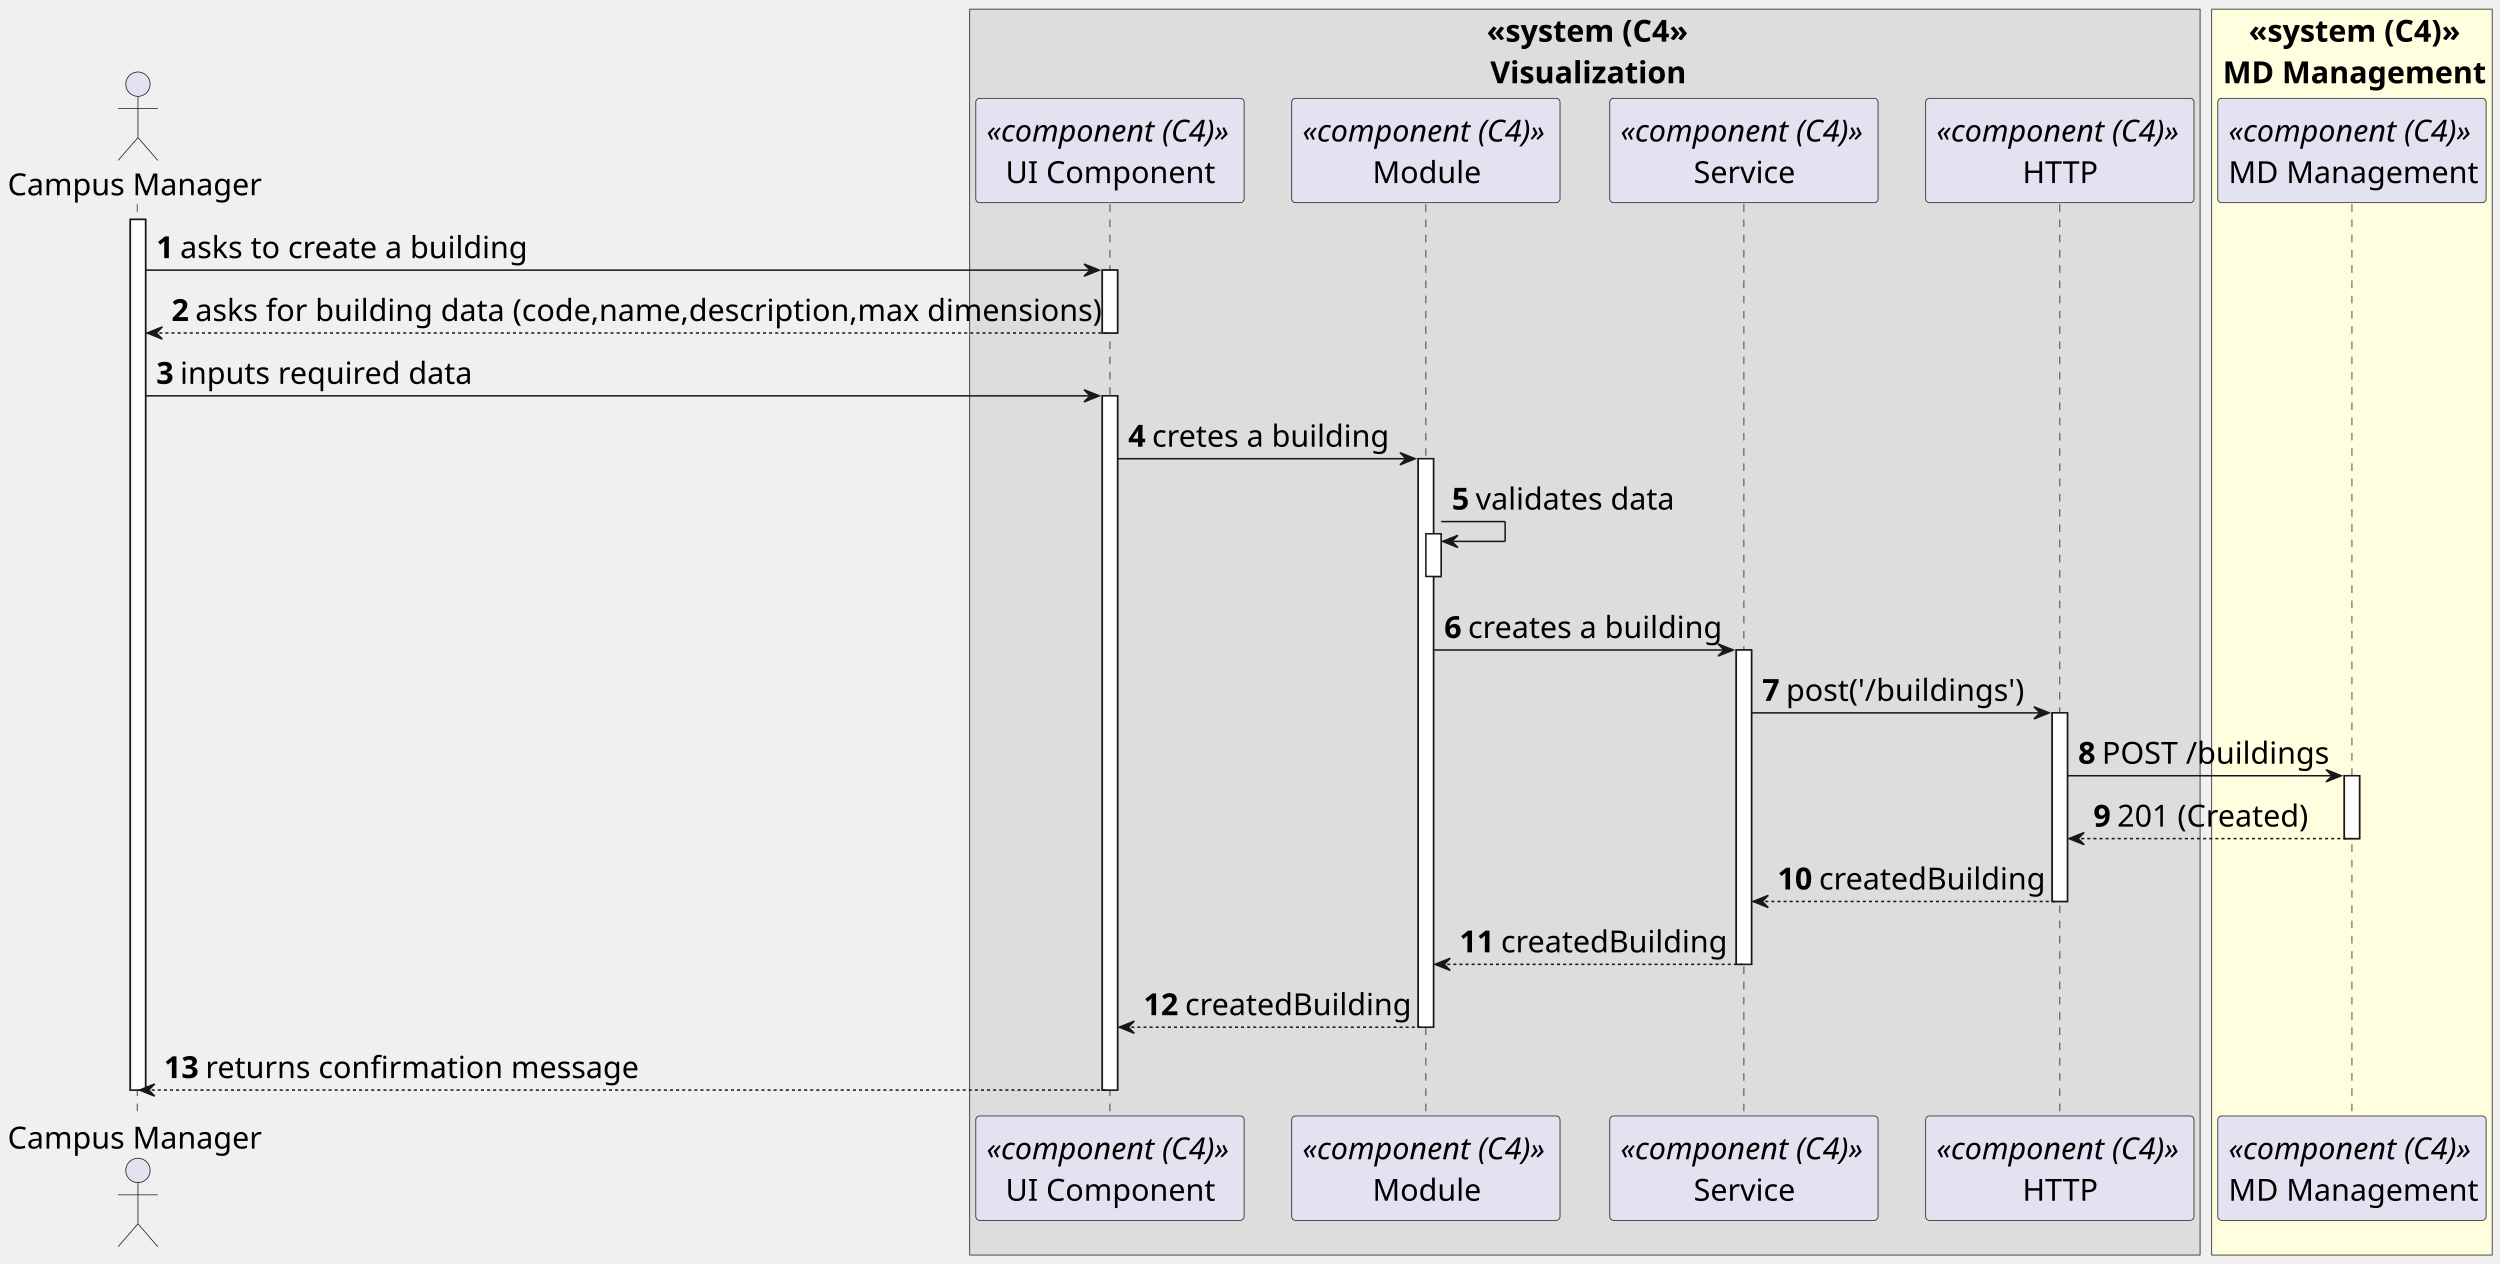
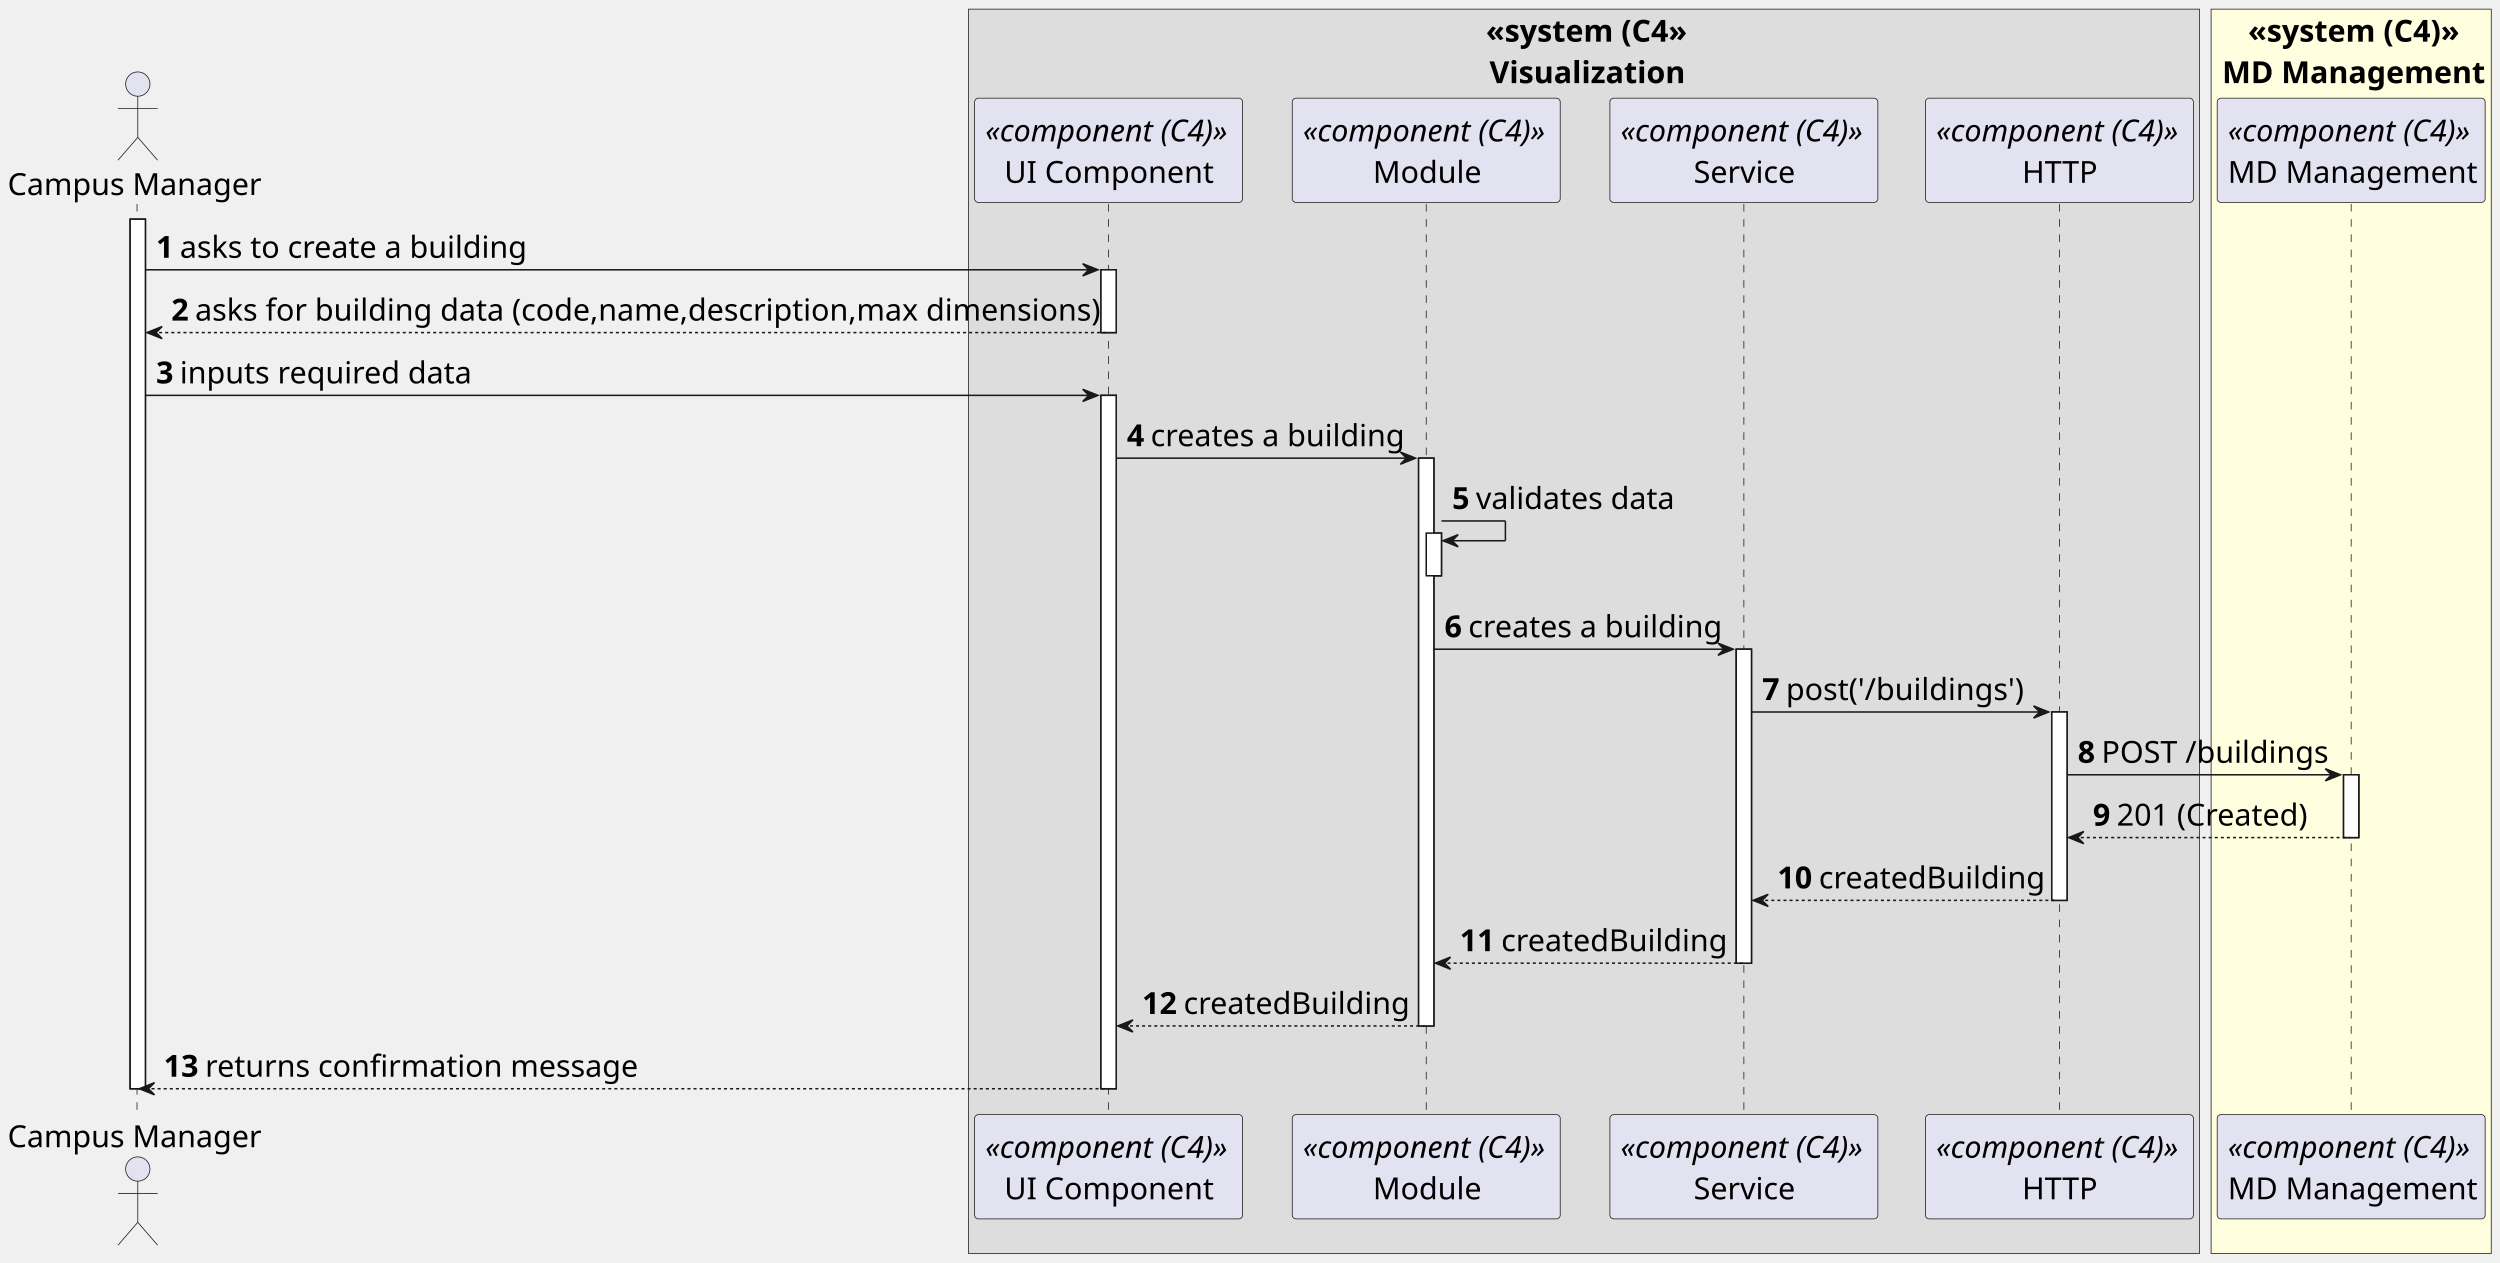
- <svg xmlns="http://www.w3.org/2000/svg" contentStyleType="text/css" height="829px" preserveAspectRatio="none" style="width:1640px;height:829px;background:#FFFFFF;" version="1.1" viewBox="0 0 1640 829" width="1640px" zoomAndPan="magnify">
+ <svg xmlns="http://www.w3.org/2000/svg" contentStyleType="text/css" height="829px" preserveAspectRatio="none" style="width:1642px;height:829px;background:#FFFFFF;" version="1.1" viewBox="0 0 1642 829" width="1642px" zoomAndPan="magnify">
  <defs />
  <g>
-     <rect fill="#DDDDDD" height="817.319" style="stroke:#181818;stroke-width:0.5;" width="807.125" x="636.125" y="6" />
-     <text fill="#000000" font-family="sans-serif" font-size="20" font-weight="bold" lengthAdjust="spacing" textLength="128.875" x="975.25" y="27.38">«system (C4»</text>
-     <text fill="#000000" font-family="sans-serif" font-size="20" font-weight="bold" lengthAdjust="spacing" textLength="124.125" x="977.625" y="54.62">Visualization</text>
-     <rect fill="#FFFFE0" height="817.319" style="stroke:#181818;stroke-width:0.5;" width="184" x="1450.875" y="6" />
-     <text fill="#000000" font-family="sans-serif" font-size="20" font-weight="bold" lengthAdjust="spacing" textLength="135.5" x="1475.125" y="27.38">«system (C4)»</text>
-     <text fill="#000000" font-family="sans-serif" font-size="20" font-weight="bold" lengthAdjust="spacing" textLength="169.5" x="1458.125" y="54.62">MD Management</text>
+     <rect fill="#DDDDDD" height="817.319" style="stroke:#181818;stroke-width:0.5;" width="808.5" x="636.125" y="6" />
+     <text fill="#000000" font-family="sans-serif" font-size="20" font-weight="bold" lengthAdjust="spacing" textLength="128.875" x="975.938" y="27.38">«system (C4»</text>
+     <text fill="#000000" font-family="sans-serif" font-size="20" font-weight="bold" lengthAdjust="spacing" textLength="124.125" x="978.312" y="54.62">Visualization</text>
+     <rect fill="#FFFFE0" height="817.319" style="stroke:#181818;stroke-width:0.5;" width="184" x="1452.25" y="6" />
+     <text fill="#000000" font-family="sans-serif" font-size="20" font-weight="bold" lengthAdjust="spacing" textLength="135.5" x="1476.5" y="27.38">«system (C4)»</text>
+     <text fill="#000000" font-family="sans-serif" font-size="20" font-weight="bold" lengthAdjust="spacing" textLength="169.5" x="1459.5" y="54.62">MD Management</text>
    <rect fill="#FFFFFF" height="571.12" style="stroke:#181818;stroke-width:1.0;" width="10" x="85.5" y="143.96" />
    <rect fill="#FFFFFF" height="41.24" style="stroke:#181818;stroke-width:1.0;" width="10" x="723.125" y="177.2" />
    <rect fill="#FFFFFF" height="455.4" style="stroke:#181818;stroke-width:1.0;" width="10" x="723.125" y="259.68" />
-     <rect fill="#FFFFFF" height="372.92" style="stroke:#181818;stroke-width:1.0;" width="10" x="930.375" y="300.92" />
-     <rect fill="#FFFFFF" height="28" style="stroke:#181818;stroke-width:1.0;" width="10" x="935.375" y="350.16" />
-     <rect fill="#FFFFFF" height="206.2" style="stroke:#181818;stroke-width:1.0;" width="10" x="1139" y="426.4" />
-     <rect fill="#FFFFFF" height="123.72" style="stroke:#181818;stroke-width:1.0;" width="10" x="1346.25" y="467.64" />
-     <rect fill="#FFFFFF" height="41.24" style="stroke:#181818;stroke-width:1.0;" width="10" x="1537.875" y="508.88" />
+     <rect fill="#FFFFFF" height="372.92" style="stroke:#181818;stroke-width:1.0;" width="10" x="931.75" y="300.92" />
+     <rect fill="#FFFFFF" height="28" style="stroke:#181818;stroke-width:1.0;" width="10" x="936.75" y="350.16" />
+     <rect fill="#FFFFFF" height="206.2" style="stroke:#181818;stroke-width:1.0;" width="10" x="1140.375" y="426.4" />
+     <rect fill="#FFFFFF" height="123.72" style="stroke:#181818;stroke-width:1.0;" width="10" x="1347.625" y="467.64" />
+     <rect fill="#FFFFFF" height="41.24" style="stroke:#181818;stroke-width:1.0;" width="10" x="1539.25" y="508.88" />
    <line style="stroke:#181818;stroke-width:0.5;stroke-dasharray:5.0,5.0;" x1="90" x2="90" y1="133.96" y2="733.08" />
    <line style="stroke:#181818;stroke-width:0.5;stroke-dasharray:5.0,5.0;" x1="728.125" x2="728.125" y1="133.96" y2="733.08" />
-     <line style="stroke:#181818;stroke-width:0.5;stroke-dasharray:5.0,5.0;" x1="935.375" x2="935.375" y1="133.96" y2="733.08" />
-     <line style="stroke:#181818;stroke-width:0.5;stroke-dasharray:5.0,5.0;" x1="1144" x2="1144" y1="133.96" y2="733.08" />
-     <line style="stroke:#181818;stroke-width:0.5;stroke-dasharray:5.0,5.0;" x1="1351.25" x2="1351.25" y1="133.96" y2="733.08" />
-     <line style="stroke:#181818;stroke-width:0.5;stroke-dasharray:5.0,5.0;" x1="1542.875" x2="1542.875" y1="133.96" y2="733.08" />
+     <line style="stroke:#181818;stroke-width:0.5;stroke-dasharray:5.0,5.0;" x1="936.75" x2="936.75" y1="133.96" y2="733.08" />
+     <line style="stroke:#181818;stroke-width:0.5;stroke-dasharray:5.0,5.0;" x1="1145.375" x2="1145.375" y1="133.96" y2="733.08" />
+     <line style="stroke:#181818;stroke-width:0.5;stroke-dasharray:5.0,5.0;" x1="1352.625" x2="1352.625" y1="133.96" y2="733.08" />
+     <line style="stroke:#181818;stroke-width:0.5;stroke-dasharray:5.0,5.0;" x1="1544.25" x2="1544.25" y1="133.96" y2="733.08" />
    <text fill="#000000" font-family="sans-serif" font-size="20" lengthAdjust="spacing" textLength="165" x="5" y="128.1">Campus Manager</text>
    <ellipse cx="90.5" cy="55.22" fill="#E2E2F0" rx="8" ry="8" style="stroke:#181818;stroke-width:0.5;" />
    <path d="M90.5,63.22 L90.5,90.22 M77.5,71.22 L103.5,71.22 M90.5,90.22 L77.5,105.22 M90.5,90.22 L103.5,105.22 " fill="none" style="stroke:#181818;stroke-width:0.5;" />
    <text fill="#000000" font-family="sans-serif" font-size="20" lengthAdjust="spacing" textLength="165" x="5" y="753.46">Campus Manager</text>
    <ellipse cx="90.5" cy="767.819" fill="#E2E2F0" rx="8" ry="8" style="stroke:#181818;stroke-width:0.5;" />
    <path d="M90.5,775.819 L90.5,802.819 M77.5,783.819 L103.5,783.819 M90.5,802.819 L77.5,817.819 M90.5,802.819 L103.5,817.819 " fill="none" style="stroke:#181818;stroke-width:0.5;" />
    <rect fill="#E2E2F0" height="68.48" rx="2.5" ry="2.5" style="stroke:#181818;stroke-width:0.5;" width="176" x="640.125" y="64.48" />
    <text fill="#000000" font-family="sans-serif" font-size="20" font-style="italic" lengthAdjust="spacing" textLength="162" x="647.125" y="92.86">«component (C4)»</text>
    <text fill="#000000" font-family="sans-serif" font-size="20" lengthAdjust="spacing" textLength="137" x="659.625" y="120.1">UI Component</text>
    <rect fill="#E2E2F0" height="68.48" rx="2.5" ry="2.5" style="stroke:#181818;stroke-width:0.5;" width="176" x="640.125" y="732.08" />
    <text fill="#000000" font-family="sans-serif" font-size="20" font-style="italic" lengthAdjust="spacing" textLength="162" x="647.125" y="760.46">«component (C4)»</text>
    <text fill="#000000" font-family="sans-serif" font-size="20" lengthAdjust="spacing" textLength="137" x="659.625" y="787.699">UI Component</text>
-     <rect fill="#E2E2F0" height="68.48" rx="2.5" ry="2.5" style="stroke:#181818;stroke-width:0.5;" width="176" x="847.375" y="64.48" />
-     <text fill="#000000" font-family="sans-serif" font-size="20" font-style="italic" lengthAdjust="spacing" textLength="162" x="854.375" y="92.86">«component (C4)»</text>
-     <text fill="#000000" font-family="sans-serif" font-size="20" lengthAdjust="spacing" textLength="70" x="900.375" y="120.1">Module</text>
-     <rect fill="#E2E2F0" height="68.48" rx="2.5" ry="2.5" style="stroke:#181818;stroke-width:0.5;" width="176" x="847.375" y="732.08" />
-     <text fill="#000000" font-family="sans-serif" font-size="20" font-style="italic" lengthAdjust="spacing" textLength="162" x="854.375" y="760.46">«component (C4)»</text>
-     <text fill="#000000" font-family="sans-serif" font-size="20" lengthAdjust="spacing" textLength="70" x="900.375" y="787.699">Module</text>
-     <rect fill="#E2E2F0" height="68.48" rx="2.5" ry="2.5" style="stroke:#181818;stroke-width:0.5;" width="176" x="1056" y="64.48" />
-     <text fill="#000000" font-family="sans-serif" font-size="20" font-style="italic" lengthAdjust="spacing" textLength="162" x="1063" y="92.86">«component (C4)»</text>
-     <text fill="#000000" font-family="sans-serif" font-size="20" lengthAdjust="spacing" textLength="66" x="1111" y="120.1">Service</text>
-     <rect fill="#E2E2F0" height="68.48" rx="2.5" ry="2.5" style="stroke:#181818;stroke-width:0.5;" width="176" x="1056" y="732.08" />
-     <text fill="#000000" font-family="sans-serif" font-size="20" font-style="italic" lengthAdjust="spacing" textLength="162" x="1063" y="760.46">«component (C4)»</text>
-     <text fill="#000000" font-family="sans-serif" font-size="20" lengthAdjust="spacing" textLength="66" x="1111" y="787.699">Service</text>
-     <rect fill="#E2E2F0" height="68.48" rx="2.5" ry="2.5" style="stroke:#181818;stroke-width:0.5;" width="176" x="1263.25" y="64.48" />
-     <text fill="#000000" font-family="sans-serif" font-size="20" font-style="italic" lengthAdjust="spacing" textLength="162" x="1270.25" y="92.86">«component (C4)»</text>
-     <text fill="#000000" font-family="sans-serif" font-size="20" lengthAdjust="spacing" textLength="49" x="1326.75" y="120.1">HTTP</text>
-     <rect fill="#E2E2F0" height="68.48" rx="2.5" ry="2.5" style="stroke:#181818;stroke-width:0.5;" width="176" x="1263.25" y="732.08" />
-     <text fill="#000000" font-family="sans-serif" font-size="20" font-style="italic" lengthAdjust="spacing" textLength="162" x="1270.25" y="760.46">«component (C4)»</text>
-     <text fill="#000000" font-family="sans-serif" font-size="20" lengthAdjust="spacing" textLength="49" x="1326.75" y="787.699">HTTP</text>
-     <rect fill="#E2E2F0" height="68.48" rx="2.5" ry="2.5" style="stroke:#181818;stroke-width:0.5;" width="176" x="1454.875" y="64.48" />
-     <text fill="#000000" font-family="sans-serif" font-size="20" font-style="italic" lengthAdjust="spacing" textLength="162" x="1461.875" y="92.86">«component (C4)»</text>
-     <text fill="#000000" font-family="sans-serif" font-size="20" lengthAdjust="spacing" textLength="162" x="1461.875" y="120.1">MD Management</text>
-     <rect fill="#E2E2F0" height="68.48" rx="2.5" ry="2.5" style="stroke:#181818;stroke-width:0.5;" width="176" x="1454.875" y="732.08" />
-     <text fill="#000000" font-family="sans-serif" font-size="20" font-style="italic" lengthAdjust="spacing" textLength="162" x="1461.875" y="760.46">«component (C4)»</text>
-     <text fill="#000000" font-family="sans-serif" font-size="20" lengthAdjust="spacing" textLength="162" x="1461.875" y="787.699">MD Management</text>
+     <rect fill="#E2E2F0" height="68.48" rx="2.5" ry="2.5" style="stroke:#181818;stroke-width:0.5;" width="176" x="848.75" y="64.48" />
+     <text fill="#000000" font-family="sans-serif" font-size="20" font-style="italic" lengthAdjust="spacing" textLength="162" x="855.75" y="92.86">«component (C4)»</text>
+     <text fill="#000000" font-family="sans-serif" font-size="20" lengthAdjust="spacing" textLength="70" x="901.75" y="120.1">Module</text>
+     <rect fill="#E2E2F0" height="68.48" rx="2.5" ry="2.5" style="stroke:#181818;stroke-width:0.5;" width="176" x="848.75" y="732.08" />
+     <text fill="#000000" font-family="sans-serif" font-size="20" font-style="italic" lengthAdjust="spacing" textLength="162" x="855.75" y="760.46">«component (C4)»</text>
+     <text fill="#000000" font-family="sans-serif" font-size="20" lengthAdjust="spacing" textLength="70" x="901.75" y="787.699">Module</text>
+     <rect fill="#E2E2F0" height="68.48" rx="2.5" ry="2.5" style="stroke:#181818;stroke-width:0.5;" width="176" x="1057.375" y="64.48" />
+     <text fill="#000000" font-family="sans-serif" font-size="20" font-style="italic" lengthAdjust="spacing" textLength="162" x="1064.375" y="92.86">«component (C4)»</text>
+     <text fill="#000000" font-family="sans-serif" font-size="20" lengthAdjust="spacing" textLength="66" x="1112.375" y="120.1">Service</text>
+     <rect fill="#E2E2F0" height="68.48" rx="2.5" ry="2.5" style="stroke:#181818;stroke-width:0.5;" width="176" x="1057.375" y="732.08" />
+     <text fill="#000000" font-family="sans-serif" font-size="20" font-style="italic" lengthAdjust="spacing" textLength="162" x="1064.375" y="760.46">«component (C4)»</text>
+     <text fill="#000000" font-family="sans-serif" font-size="20" lengthAdjust="spacing" textLength="66" x="1112.375" y="787.699">Service</text>
+     <rect fill="#E2E2F0" height="68.48" rx="2.5" ry="2.5" style="stroke:#181818;stroke-width:0.5;" width="176" x="1264.625" y="64.48" />
+     <text fill="#000000" font-family="sans-serif" font-size="20" font-style="italic" lengthAdjust="spacing" textLength="162" x="1271.625" y="92.86">«component (C4)»</text>
+     <text fill="#000000" font-family="sans-serif" font-size="20" lengthAdjust="spacing" textLength="49" x="1328.125" y="120.1">HTTP</text>
+     <rect fill="#E2E2F0" height="68.48" rx="2.5" ry="2.5" style="stroke:#181818;stroke-width:0.5;" width="176" x="1264.625" y="732.08" />
+     <text fill="#000000" font-family="sans-serif" font-size="20" font-style="italic" lengthAdjust="spacing" textLength="162" x="1271.625" y="760.46">«component (C4)»</text>
+     <text fill="#000000" font-family="sans-serif" font-size="20" lengthAdjust="spacing" textLength="49" x="1328.125" y="787.699">HTTP</text>
+     <rect fill="#E2E2F0" height="68.48" rx="2.5" ry="2.5" style="stroke:#181818;stroke-width:0.5;" width="176" x="1456.25" y="64.48" />
+     <text fill="#000000" font-family="sans-serif" font-size="20" font-style="italic" lengthAdjust="spacing" textLength="162" x="1463.25" y="92.86">«component (C4)»</text>
+     <text fill="#000000" font-family="sans-serif" font-size="20" lengthAdjust="spacing" textLength="162" x="1463.25" y="120.1">MD Management</text>
+     <rect fill="#E2E2F0" height="68.48" rx="2.5" ry="2.5" style="stroke:#181818;stroke-width:0.5;" width="176" x="1456.25" y="732.08" />
+     <text fill="#000000" font-family="sans-serif" font-size="20" font-style="italic" lengthAdjust="spacing" textLength="162" x="1463.25" y="760.46">«component (C4)»</text>
+     <text fill="#000000" font-family="sans-serif" font-size="20" lengthAdjust="spacing" textLength="162" x="1463.25" y="787.699">MD Management</text>
    <rect fill="#FFFFFF" height="571.12" style="stroke:#181818;stroke-width:1.0;" width="10" x="85.5" y="143.96" />
    <rect fill="#FFFFFF" height="41.24" style="stroke:#181818;stroke-width:1.0;" width="10" x="723.125" y="177.2" />
    <rect fill="#FFFFFF" height="455.4" style="stroke:#181818;stroke-width:1.0;" width="10" x="723.125" y="259.68" />
-     <rect fill="#FFFFFF" height="372.92" style="stroke:#181818;stroke-width:1.0;" width="10" x="930.375" y="300.92" />
-     <rect fill="#FFFFFF" height="28" style="stroke:#181818;stroke-width:1.0;" width="10" x="935.375" y="350.16" />
-     <rect fill="#FFFFFF" height="206.2" style="stroke:#181818;stroke-width:1.0;" width="10" x="1139" y="426.4" />
-     <rect fill="#FFFFFF" height="123.72" style="stroke:#181818;stroke-width:1.0;" width="10" x="1346.25" y="467.64" />
-     <rect fill="#FFFFFF" height="41.24" style="stroke:#181818;stroke-width:1.0;" width="10" x="1537.875" y="508.88" />
+     <rect fill="#FFFFFF" height="372.92" style="stroke:#181818;stroke-width:1.0;" width="10" x="931.75" y="300.92" />
+     <rect fill="#FFFFFF" height="28" style="stroke:#181818;stroke-width:1.0;" width="10" x="936.75" y="350.16" />
+     <rect fill="#FFFFFF" height="206.2" style="stroke:#181818;stroke-width:1.0;" width="10" x="1140.375" y="426.4" />
+     <rect fill="#FFFFFF" height="123.72" style="stroke:#181818;stroke-width:1.0;" width="10" x="1347.625" y="467.64" />
+     <rect fill="#FFFFFF" height="41.24" style="stroke:#181818;stroke-width:1.0;" width="10" x="1539.25" y="508.88" />
    <polygon fill="#181818" points="711.125,173.2,721.125,177.2,711.125,181.2,715.125,177.2" style="stroke:#181818;stroke-width:1.0;" />
    <line style="stroke:#181818;stroke-width:1.0;" x1="95.5" x2="717.125" y1="177.2" y2="177.2" />
    <text fill="#000000" font-family="sans-serif" font-size="20" font-weight="bold" lengthAdjust="spacing" textLength="11.625" x="102.5" y="169.34">1</text>
    <text fill="#000000" font-family="sans-serif" font-size="20" lengthAdjust="spacing" textLength="225" x="118.125" y="169.34">asks to create a building</text>
    <polygon fill="#181818" points="106.5,214.44,96.5,218.44,106.5,222.44,102.5,218.44" style="stroke:#181818;stroke-width:1.0;" />
    <line style="stroke:#181818;stroke-width:1.0;stroke-dasharray:2.0,2.0;" x1="100.5" x2="727.125" y1="218.44" y2="218.44" />
    <text fill="#000000" font-family="sans-serif" font-size="20" font-weight="bold" lengthAdjust="spacing" textLength="11.625" x="112.5" y="210.58">2</text>
    <text fill="#000000" font-family="sans-serif" font-size="20" lengthAdjust="spacing" textLength="588" x="128.125" y="210.58">asks for building data (code,name,description,max dimensions)</text>
    <polygon fill="#181818" points="711.125,255.68,721.125,259.68,711.125,263.68,715.125,259.68" style="stroke:#181818;stroke-width:1.0;" />
    <line style="stroke:#181818;stroke-width:1.0;" x1="95.5" x2="717.125" y1="259.68" y2="259.68" />
    <text fill="#000000" font-family="sans-serif" font-size="20" font-weight="bold" lengthAdjust="spacing" textLength="11.625" x="102.5" y="251.82">3</text>
    <text fill="#000000" font-family="sans-serif" font-size="20" lengthAdjust="spacing" textLength="188" x="118.125" y="251.82">inputs required data</text>
-     <polygon fill="#181818" points="918.375,296.92,928.375,300.92,918.375,304.92,922.375,300.92" style="stroke:#181818;stroke-width:1.0;" />
-     <line style="stroke:#181818;stroke-width:1.0;" x1="733.125" x2="924.375" y1="300.92" y2="300.92" />
+     <polygon fill="#181818" points="919.75,296.92,929.75,300.92,919.75,304.92,923.75,300.92" style="stroke:#181818;stroke-width:1.0;" />
+     <line style="stroke:#181818;stroke-width:1.0;" x1="733.125" x2="925.75" y1="300.92" y2="300.92" />
    <text fill="#000000" font-family="sans-serif" font-size="20" font-weight="bold" lengthAdjust="spacing" textLength="11.625" x="740.125" y="293.06">4</text>
-     <text fill="#000000" font-family="sans-serif" font-size="20" lengthAdjust="spacing" textLength="153" x="755.75" y="293.06">cretes a building</text>
-     <line style="stroke:#181818;stroke-width:1.0;" x1="945.375" x2="987.375" y1="342.16" y2="342.16" />
-     <line style="stroke:#181818;stroke-width:1.0;" x1="987.375" x2="987.375" y1="342.16" y2="355.16" />
-     <line style="stroke:#181818;stroke-width:1.0;" x1="946.375" x2="987.375" y1="355.16" y2="355.16" />
-     <polygon fill="#181818" points="956.375,351.16,946.375,355.16,956.375,359.16,952.375,355.16" style="stroke:#181818;stroke-width:1.0;" />
-     <text fill="#000000" font-family="sans-serif" font-size="20" font-weight="bold" lengthAdjust="spacing" textLength="11.625" x="952.375" y="334.3">5</text>
-     <text fill="#000000" font-family="sans-serif" font-size="20" lengthAdjust="spacing" textLength="128" x="968" y="334.3">validates data</text>
-     <polygon fill="#181818" points="1127,422.4,1137,426.4,1127,430.4,1131,426.4" style="stroke:#181818;stroke-width:1.0;" />
-     <line style="stroke:#181818;stroke-width:1.0;" x1="940.375" x2="1133" y1="426.4" y2="426.4" />
-     <text fill="#000000" font-family="sans-serif" font-size="20" font-weight="bold" lengthAdjust="spacing" textLength="11.625" x="947.375" y="418.54">6</text>
-     <text fill="#000000" font-family="sans-serif" font-size="20" lengthAdjust="spacing" textLength="164" x="963" y="418.54">creates a building</text>
-     <polygon fill="#181818" points="1334.25,463.64,1344.25,467.64,1334.25,471.64,1338.25,467.64" style="stroke:#181818;stroke-width:1.0;" />
-     <line style="stroke:#181818;stroke-width:1.0;" x1="1149" x2="1340.25" y1="467.64" y2="467.64" />
-     <text fill="#000000" font-family="sans-serif" font-size="20" font-weight="bold" lengthAdjust="spacing" textLength="11.625" x="1156" y="459.78">7</text>
-     <text fill="#000000" font-family="sans-serif" font-size="20" lengthAdjust="spacing" textLength="155" x="1171.625" y="459.78">post('/buildings')</text>
-     <polygon fill="#181818" points="1525.875,504.88,1535.875,508.88,1525.875,512.88,1529.875,508.88" style="stroke:#181818;stroke-width:1.0;" />
-     <line style="stroke:#181818;stroke-width:1.0;" x1="1356.25" x2="1531.875" y1="508.88" y2="508.88" />
-     <text fill="#000000" font-family="sans-serif" font-size="20" font-weight="bold" lengthAdjust="spacing" textLength="11.625" x="1363.25" y="501.02">8</text>
-     <text fill="#000000" font-family="sans-serif" font-size="20" lengthAdjust="spacing" textLength="147" x="1378.875" y="501.02">POST /buildings</text>
-     <polygon fill="#181818" points="1367.25,546.12,1357.25,550.12,1367.25,554.12,1363.25,550.12" style="stroke:#181818;stroke-width:1.0;" />
-     <line style="stroke:#181818;stroke-width:1.0;stroke-dasharray:2.0,2.0;" x1="1361.25" x2="1541.875" y1="550.12" y2="550.12" />
-     <text fill="#000000" font-family="sans-serif" font-size="20" font-weight="bold" lengthAdjust="spacing" textLength="11.625" x="1373.25" y="542.26">9</text>
-     <text fill="#000000" font-family="sans-serif" font-size="20" lengthAdjust="spacing" textLength="123" x="1388.875" y="542.26">201 (Created)</text>
-     <polygon fill="#181818" points="1160,587.36,1150,591.36,1160,595.36,1156,591.36" style="stroke:#181818;stroke-width:1.0;" />
-     <line style="stroke:#181818;stroke-width:1.0;stroke-dasharray:2.0,2.0;" x1="1154" x2="1350.25" y1="591.36" y2="591.36" />
-     <text fill="#000000" font-family="sans-serif" font-size="20" font-weight="bold" lengthAdjust="spacing" textLength="23.25" x="1166" y="583.5">10</text>
-     <text fill="#000000" font-family="sans-serif" font-size="20" lengthAdjust="spacing" textLength="146" x="1193.25" y="583.5">createdBuilding</text>
-     <polygon fill="#181818" points="951.375,628.6,941.375,632.6,951.375,636.6,947.375,632.6" style="stroke:#181818;stroke-width:1.0;" />
-     <line style="stroke:#181818;stroke-width:1.0;stroke-dasharray:2.0,2.0;" x1="945.375" x2="1143" y1="632.6" y2="632.6" />
-     <text fill="#000000" font-family="sans-serif" font-size="20" font-weight="bold" lengthAdjust="spacing" textLength="23.25" x="957.375" y="624.74">11</text>
-     <text fill="#000000" font-family="sans-serif" font-size="20" lengthAdjust="spacing" textLength="146" x="984.625" y="624.74">createdBuilding</text>
+     <text fill="#000000" font-family="sans-serif" font-size="20" lengthAdjust="spacing" textLength="164" x="755.75" y="293.06">creates a building</text>
+     <line style="stroke:#181818;stroke-width:1.0;" x1="946.75" x2="988.75" y1="342.16" y2="342.16" />
+     <line style="stroke:#181818;stroke-width:1.0;" x1="988.75" x2="988.75" y1="342.16" y2="355.16" />
+     <line style="stroke:#181818;stroke-width:1.0;" x1="947.75" x2="988.75" y1="355.16" y2="355.16" />
+     <polygon fill="#181818" points="957.75,351.16,947.75,355.16,957.75,359.16,953.75,355.16" style="stroke:#181818;stroke-width:1.0;" />
+     <text fill="#000000" font-family="sans-serif" font-size="20" font-weight="bold" lengthAdjust="spacing" textLength="11.625" x="953.75" y="334.3">5</text>
+     <text fill="#000000" font-family="sans-serif" font-size="20" lengthAdjust="spacing" textLength="128" x="969.375" y="334.3">validates data</text>
+     <polygon fill="#181818" points="1128.375,422.4,1138.375,426.4,1128.375,430.4,1132.375,426.4" style="stroke:#181818;stroke-width:1.0;" />
+     <line style="stroke:#181818;stroke-width:1.0;" x1="941.75" x2="1134.375" y1="426.4" y2="426.4" />
+     <text fill="#000000" font-family="sans-serif" font-size="20" font-weight="bold" lengthAdjust="spacing" textLength="11.625" x="948.75" y="418.54">6</text>
+     <text fill="#000000" font-family="sans-serif" font-size="20" lengthAdjust="spacing" textLength="164" x="964.375" y="418.54">creates a building</text>
+     <polygon fill="#181818" points="1335.625,463.64,1345.625,467.64,1335.625,471.64,1339.625,467.64" style="stroke:#181818;stroke-width:1.0;" />
+     <line style="stroke:#181818;stroke-width:1.0;" x1="1150.375" x2="1341.625" y1="467.64" y2="467.64" />
+     <text fill="#000000" font-family="sans-serif" font-size="20" font-weight="bold" lengthAdjust="spacing" textLength="11.625" x="1157.375" y="459.78">7</text>
+     <text fill="#000000" font-family="sans-serif" font-size="20" lengthAdjust="spacing" textLength="155" x="1173" y="459.78">post('/buildings')</text>
+     <polygon fill="#181818" points="1527.25,504.88,1537.25,508.88,1527.25,512.88,1531.25,508.88" style="stroke:#181818;stroke-width:1.0;" />
+     <line style="stroke:#181818;stroke-width:1.0;" x1="1357.625" x2="1533.25" y1="508.88" y2="508.88" />
+     <text fill="#000000" font-family="sans-serif" font-size="20" font-weight="bold" lengthAdjust="spacing" textLength="11.625" x="1364.625" y="501.02">8</text>
+     <text fill="#000000" font-family="sans-serif" font-size="20" lengthAdjust="spacing" textLength="147" x="1380.25" y="501.02">POST /buildings</text>
+     <polygon fill="#181818" points="1368.625,546.12,1358.625,550.12,1368.625,554.12,1364.625,550.12" style="stroke:#181818;stroke-width:1.0;" />
+     <line style="stroke:#181818;stroke-width:1.0;stroke-dasharray:2.0,2.0;" x1="1362.625" x2="1543.25" y1="550.12" y2="550.12" />
+     <text fill="#000000" font-family="sans-serif" font-size="20" font-weight="bold" lengthAdjust="spacing" textLength="11.625" x="1374.625" y="542.26">9</text>
+     <text fill="#000000" font-family="sans-serif" font-size="20" lengthAdjust="spacing" textLength="123" x="1390.25" y="542.26">201 (Created)</text>
+     <polygon fill="#181818" points="1161.375,587.36,1151.375,591.36,1161.375,595.36,1157.375,591.36" style="stroke:#181818;stroke-width:1.0;" />
+     <line style="stroke:#181818;stroke-width:1.0;stroke-dasharray:2.0,2.0;" x1="1155.375" x2="1351.625" y1="591.36" y2="591.36" />
+     <text fill="#000000" font-family="sans-serif" font-size="20" font-weight="bold" lengthAdjust="spacing" textLength="23.25" x="1167.375" y="583.5">10</text>
+     <text fill="#000000" font-family="sans-serif" font-size="20" lengthAdjust="spacing" textLength="146" x="1194.625" y="583.5">createdBuilding</text>
+     <polygon fill="#181818" points="952.75,628.6,942.75,632.6,952.75,636.6,948.75,632.6" style="stroke:#181818;stroke-width:1.0;" />
+     <line style="stroke:#181818;stroke-width:1.0;stroke-dasharray:2.0,2.0;" x1="946.75" x2="1144.375" y1="632.6" y2="632.6" />
+     <text fill="#000000" font-family="sans-serif" font-size="20" font-weight="bold" lengthAdjust="spacing" textLength="23.25" x="958.75" y="624.74">11</text>
+     <text fill="#000000" font-family="sans-serif" font-size="20" lengthAdjust="spacing" textLength="146" x="986" y="624.74">createdBuilding</text>
    <polygon fill="#181818" points="744.125,669.84,734.125,673.84,744.125,677.84,740.125,673.84" style="stroke:#181818;stroke-width:1.0;" />
-     <line style="stroke:#181818;stroke-width:1.0;stroke-dasharray:2.0,2.0;" x1="738.125" x2="934.375" y1="673.84" y2="673.84" />
+     <line style="stroke:#181818;stroke-width:1.0;stroke-dasharray:2.0,2.0;" x1="738.125" x2="935.75" y1="673.84" y2="673.84" />
    <text fill="#000000" font-family="sans-serif" font-size="20" font-weight="bold" lengthAdjust="spacing" textLength="23.25" x="750.125" y="665.98">12</text>
    <text fill="#000000" font-family="sans-serif" font-size="20" lengthAdjust="spacing" textLength="146" x="777.375" y="665.98">createdBuilding</text>
    <polygon fill="#181818" points="101.5,711.08,91.5,715.08,101.5,719.08,97.5,715.08" style="stroke:#181818;stroke-width:1.0;" />
    <line style="stroke:#181818;stroke-width:1.0;stroke-dasharray:2.0,2.0;" x1="95.5" x2="727.125" y1="715.08" y2="715.08" />
    <text fill="#000000" font-family="sans-serif" font-size="20" font-weight="bold" lengthAdjust="spacing" textLength="23.25" x="107.5" y="707.22">13</text>
    <text fill="#000000" font-family="sans-serif" font-size="20" lengthAdjust="spacing" textLength="282" x="134.75" y="707.22">returns confirmation message</text>
  </g>
</svg>
